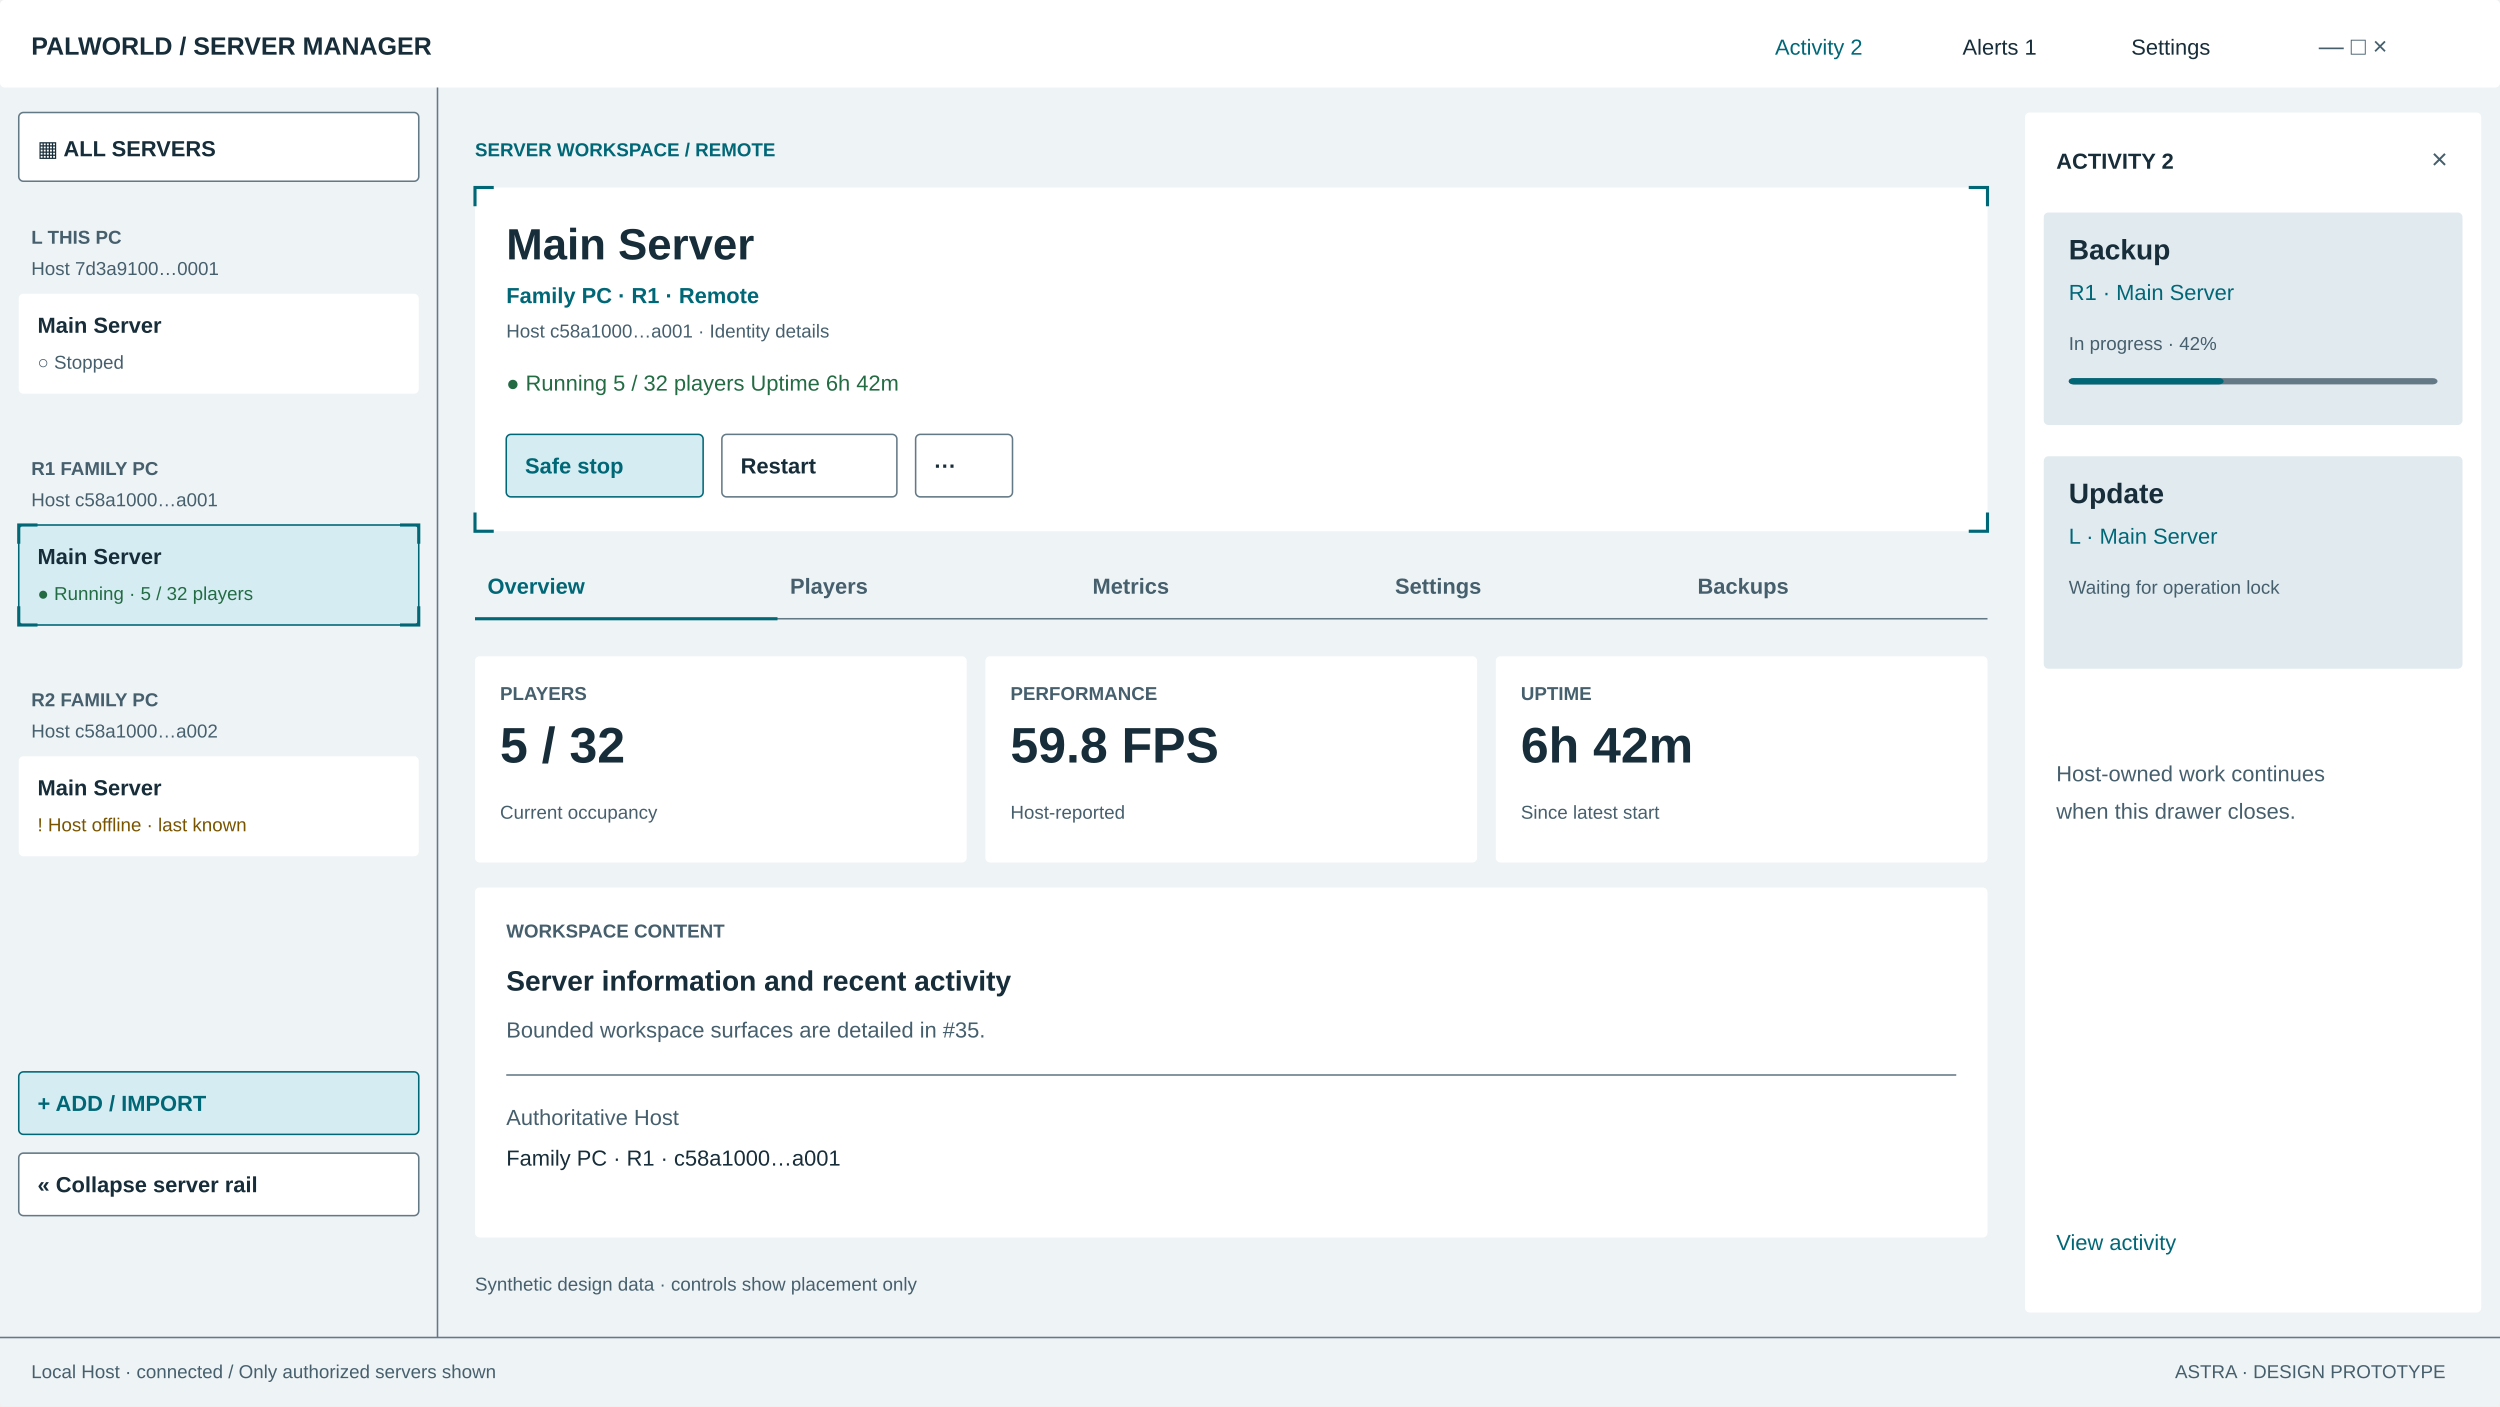
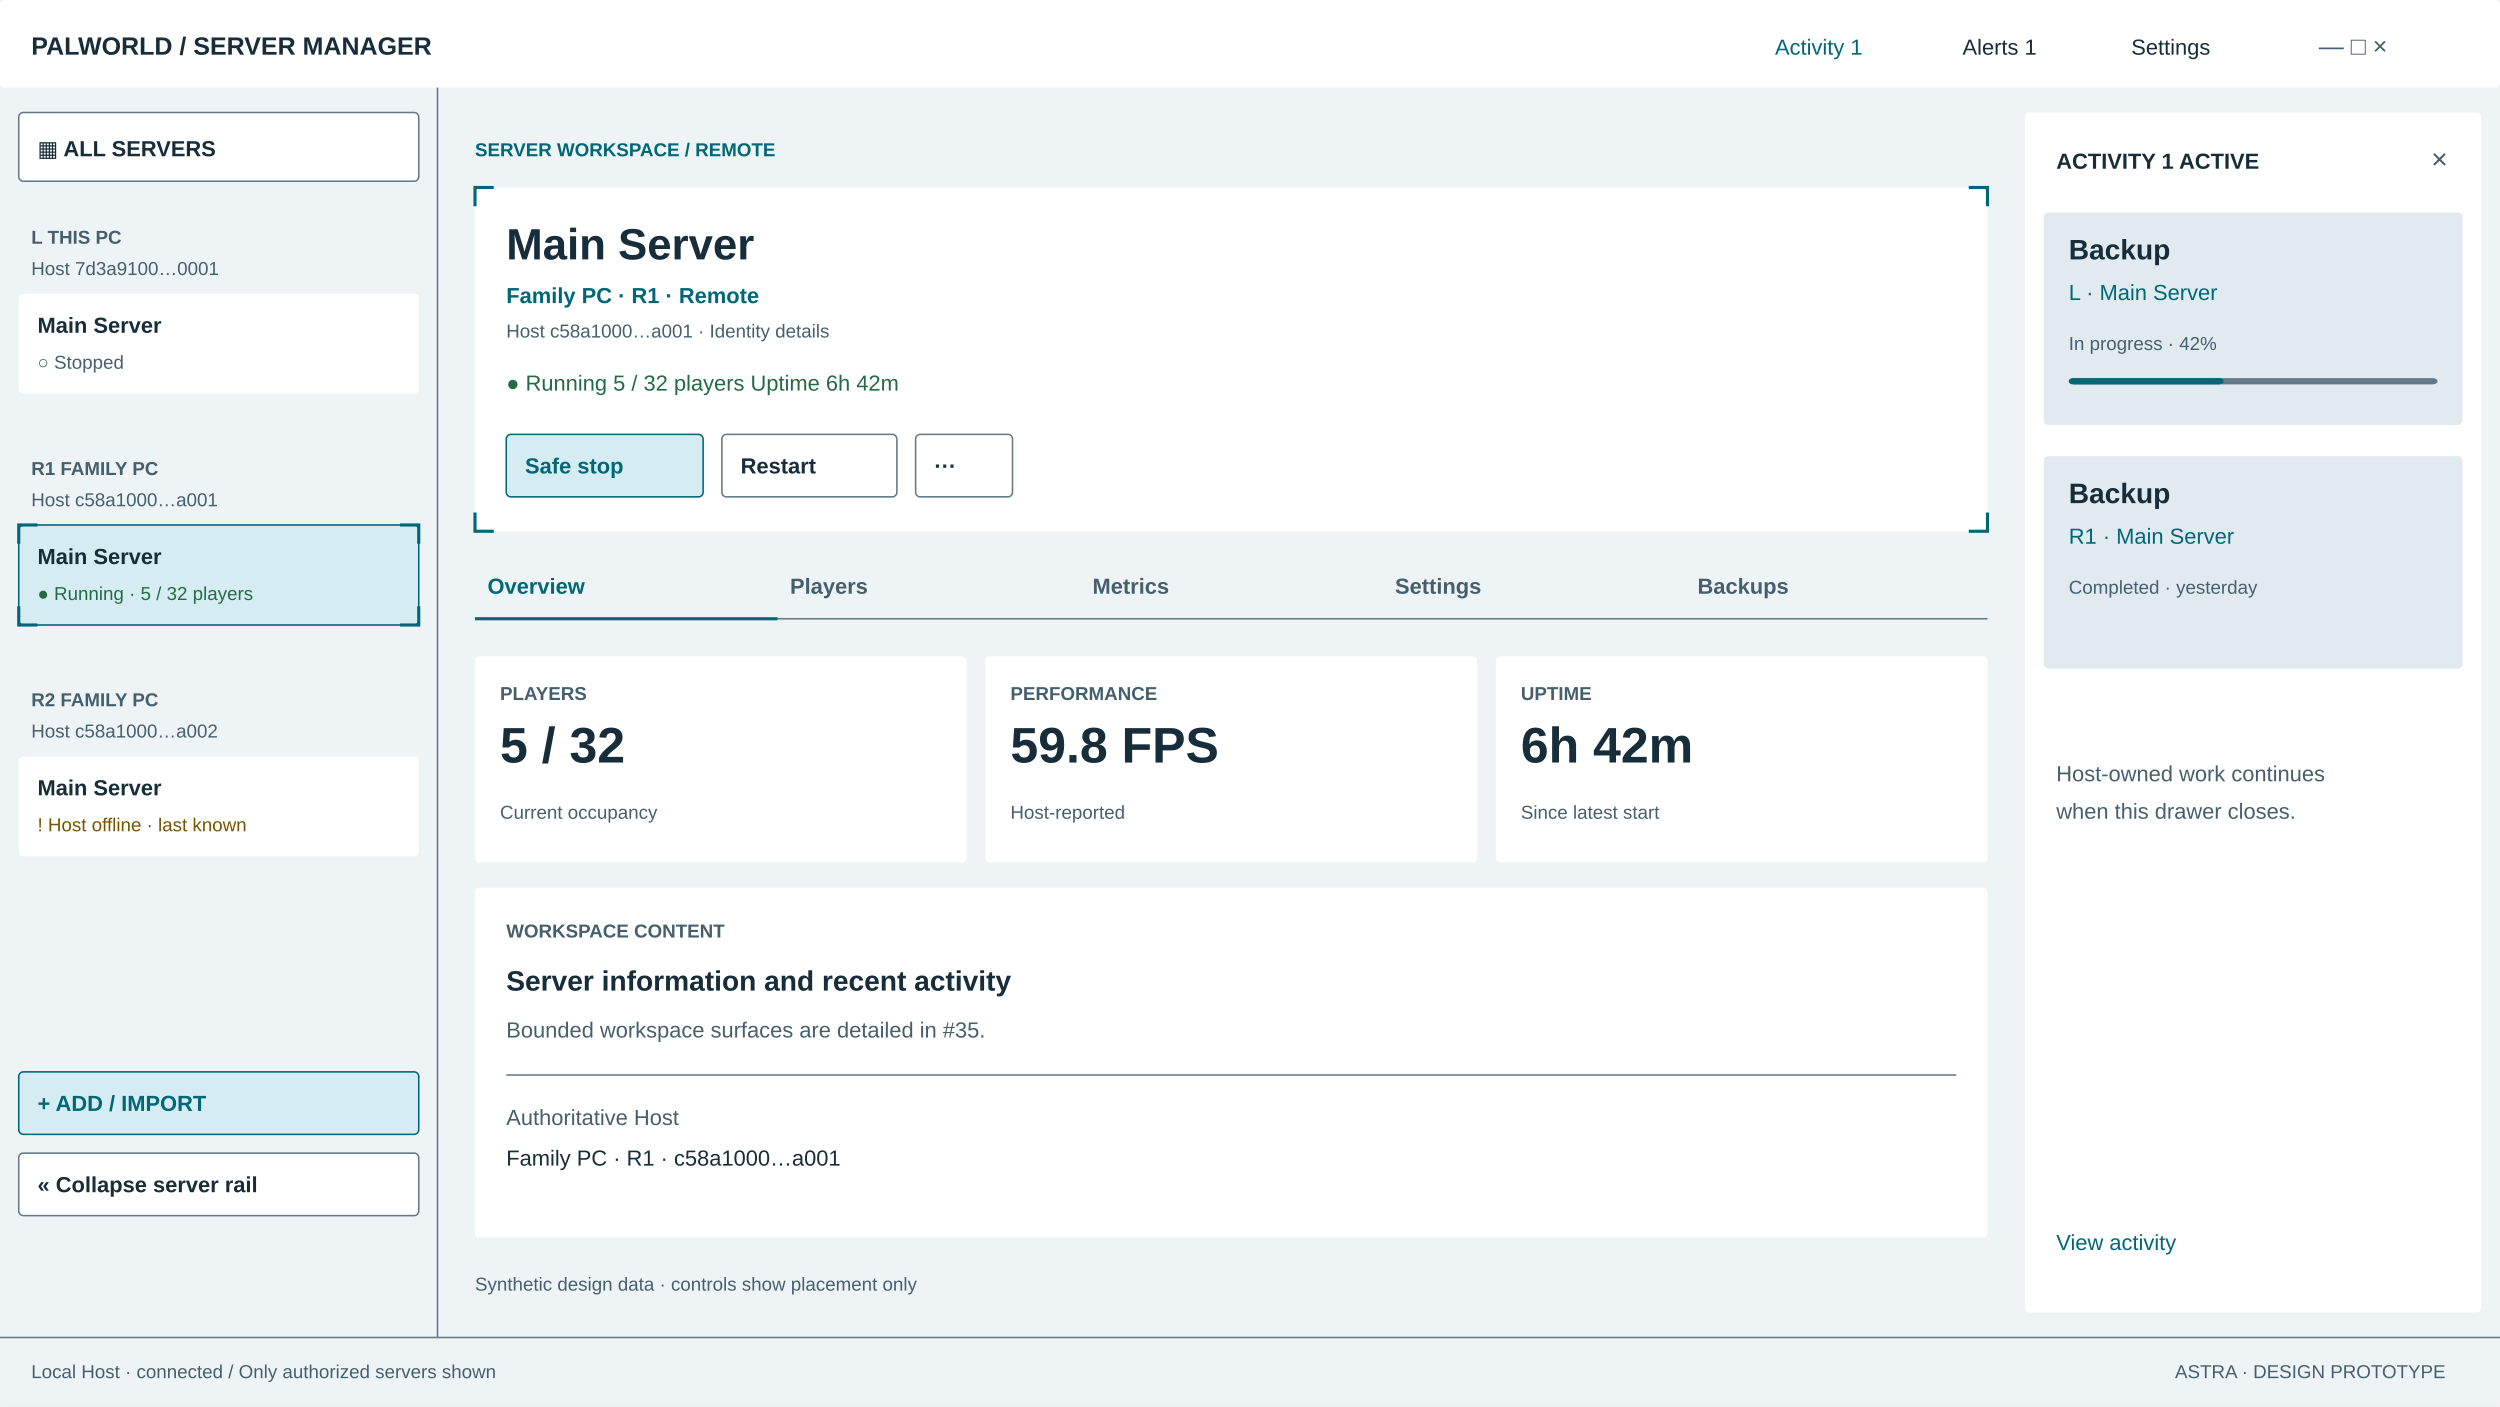
<svg xmlns="http://www.w3.org/2000/svg" width="1600" height="900" viewBox="0 0 1600 900" role="img" aria-labelledby="title desc">
  <rect x="0" y="0" width="1600" height="900" rx="3" fill="#eef3f5" stroke="none" stroke-width="1" />
  <rect x="0" y="0" width="1600" height="56" rx="3" fill="#ffffff" stroke="none" stroke-width="1" />
  <text x="20" y="35" font-family="Segoe UI, Arial, sans-serif" font-size="16" font-weight="600" fill="#172d39">PALWORLD  /  SERVER MANAGER</text>
-   <text x="1136" y="35" font-family="Segoe UI, Arial, sans-serif" font-size="14" font-weight="400" fill="#006777">Activity  2</text>
+   <text x="1136" y="35" font-family="Segoe UI, Arial, sans-serif" font-size="14" font-weight="400" fill="#006777">Activity  1</text>
  <text x="1256" y="35" font-family="Segoe UI, Arial, sans-serif" font-size="14" font-weight="400" fill="#172d39">Alerts  1</text>
  <text x="1364" y="35" font-family="Segoe UI, Arial, sans-serif" font-size="14" font-weight="400" fill="#172d39">Settings</text>
  <text x="1484" y="35" font-family="Segoe UI, Arial, sans-serif" font-size="16" font-weight="400" fill="#465f6d">—   □   ×</text>
  <rect x="12" y="72" width="256" height="44" rx="3" fill="#ffffff" stroke="#647986" stroke-width="1" />
  <text x="24" y="100" font-family="Segoe UI, Arial, sans-serif" font-size="14" font-weight="600" fill="#172d39">▦  ALL SERVERS</text>
  <text x="20" y="156" font-family="Segoe UI, Arial, sans-serif" font-size="12" font-weight="600" fill="#465f6d">L  THIS PC</text>
  <text x="20" y="176" font-family="Segoe UI, Arial, sans-serif" font-size="12" font-weight="400" fill="#465f6d">Host 7d3a9100…0001</text>
  <rect x="12" y="188" width="256" height="64" rx="3" fill="#ffffff" stroke="none" stroke-width="1" />
  <text x="24" y="213" font-family="Segoe UI, Arial, sans-serif" font-size="14" font-weight="600" fill="#172d39">Main Server</text>
  <text x="24" y="236" font-family="Segoe UI, Arial, sans-serif" font-size="12" font-weight="400" fill="#465f6d">○  Stopped</text>
  <text x="20" y="304" font-family="Segoe UI, Arial, sans-serif" font-size="12" font-weight="600" fill="#465f6d">R1  FAMILY PC</text>
  <text x="20" y="324" font-family="Segoe UI, Arial, sans-serif" font-size="12" font-weight="400" fill="#465f6d">Host c58a1000…a001</text>
  <rect x="12" y="336" width="256" height="64" rx="3" fill="#d5edf2" stroke="#006777" stroke-width="1" />
  <path d="M24 336H12V348" fill="none" stroke="#006777" stroke-width="2" />
  <path d="M256 336H268V348" fill="none" stroke="#006777" stroke-width="2" />
  <path d="M24 400H12V388" fill="none" stroke="#006777" stroke-width="2" />
  <path d="M256 400H268V388" fill="none" stroke="#006777" stroke-width="2" />
  <text x="24" y="361" font-family="Segoe UI, Arial, sans-serif" font-size="14" font-weight="600" fill="#172d39">Main Server</text>
  <text x="24" y="384" font-family="Segoe UI, Arial, sans-serif" font-size="12" font-weight="400" fill="#236b43">●  Running · 5 / 32 players</text>
  <text x="20" y="452" font-family="Segoe UI, Arial, sans-serif" font-size="12" font-weight="600" fill="#465f6d">R2  FAMILY PC</text>
  <text x="20" y="472" font-family="Segoe UI, Arial, sans-serif" font-size="12" font-weight="400" fill="#465f6d">Host c58a1000…a002</text>
  <rect x="12" y="484" width="256" height="64" rx="3" fill="#ffffff" stroke="none" stroke-width="1" />
  <text x="24" y="509" font-family="Segoe UI, Arial, sans-serif" font-size="14" font-weight="600" fill="#172d39">Main Server</text>
  <text x="24" y="532" font-family="Segoe UI, Arial, sans-serif" font-size="12" font-weight="400" fill="#795400">!  Host offline · last known</text>
  <rect x="12" y="686" width="256" height="40" rx="3" fill="#d5edf2" stroke="#006777" stroke-width="1" />
  <text x="24" y="711" font-family="Segoe UI, Arial, sans-serif" font-size="14" font-weight="600" fill="#006777">+  ADD / IMPORT</text>
  <rect x="12" y="738" width="256" height="40" rx="3" fill="#ffffff" stroke="#647986" stroke-width="1" />
  <text x="24" y="763" font-family="Segoe UI, Arial, sans-serif" font-size="14" font-weight="600" fill="#172d39">«  Collapse server rail</text>
  <path d="M280 56L280 856" fill="none" stroke="#647986" stroke-width="1" />
  <text x="304" y="100" font-family="Segoe UI, Arial, sans-serif" font-size="12" font-weight="600" fill="#006777">SERVER WORKSPACE  /  REMOTE</text>
  <rect x="304" y="120" width="968" height="220" rx="3" fill="#ffffff" stroke="none" stroke-width="1" />
  <path d="M316 120H304V132" fill="none" stroke="#006777" stroke-width="2" />
  <path d="M1260 120H1272V132" fill="none" stroke="#006777" stroke-width="2" />
  <path d="M316 340H304V328" fill="none" stroke="#006777" stroke-width="2" />
  <path d="M1260 340H1272V328" fill="none" stroke="#006777" stroke-width="2" />
  <text x="324" y="166" font-family="Segoe UI, Arial, sans-serif" font-size="28" font-weight="600" fill="#172d39">Main Server</text>
  <text x="324" y="194" font-family="Segoe UI, Arial, sans-serif" font-size="14" font-weight="600" fill="#006777">Family PC · R1 · Remote</text>
  <text x="324" y="216" font-family="Segoe UI, Arial, sans-serif" font-size="12" font-weight="400" fill="#465f6d">Host c58a1000…a001   ·   Identity details</text>
  <text x="324" y="250" font-family="Segoe UI, Arial, sans-serif" font-size="14" font-weight="400" fill="#236b43">●  Running     5 / 32 players     Uptime 6h 42m</text>
  <rect x="324" y="278" width="126" height="40" rx="3" fill="#d5edf2" stroke="#006777" stroke-width="1" />
  <text x="336" y="303" font-family="Segoe UI, Arial, sans-serif" font-size="14" font-weight="600" fill="#006777">Safe stop</text>
  <rect x="462" y="278" width="112" height="40" rx="3" fill="#ffffff" stroke="#647986" stroke-width="1" />
  <text x="474" y="303" font-family="Segoe UI, Arial, sans-serif" font-size="14" font-weight="600" fill="#172d39">Restart</text>
  <rect x="586" y="278" width="62" height="40" rx="3" fill="#ffffff" stroke="#647986" stroke-width="1" />
  <text x="598" y="303" font-family="Segoe UI, Arial, sans-serif" font-size="14" font-weight="600" fill="#172d39">···</text>
  <text x="312.0" y="380" font-family="Segoe UI, Arial, sans-serif" font-size="14" font-weight="600" fill="#006777">Overview</text>
  <text x="505.6" y="380" font-family="Segoe UI, Arial, sans-serif" font-size="14" font-weight="600" fill="#465f6d">Players</text>
  <text x="699.2" y="380" font-family="Segoe UI, Arial, sans-serif" font-size="14" font-weight="600" fill="#465f6d">Metrics</text>
  <text x="892.8" y="380" font-family="Segoe UI, Arial, sans-serif" font-size="14" font-weight="600" fill="#465f6d">Settings</text>
  <text x="1086.4" y="380" font-family="Segoe UI, Arial, sans-serif" font-size="14" font-weight="600" fill="#465f6d">Backups</text>
  <path d="M304 396L1272 396" fill="none" stroke="#647986" stroke-width="1" />
  <path d="M304 396L497.6 396" fill="none" stroke="#006777" stroke-width="2" />
  <rect x="304.0" y="420" width="314.667" height="132" rx="3" fill="#ffffff" stroke="none" stroke-width="1" />
  <text x="320.0" y="448" font-family="Segoe UI, Arial, sans-serif" font-size="12" font-weight="600" fill="#465f6d">PLAYERS</text>
  <text x="320.0" y="488" font-family="Segoe UI, Arial, sans-serif" font-size="32" font-weight="600" fill="#172d39">5 / 32</text>
  <text x="320.0" y="524" font-family="Segoe UI, Arial, sans-serif" font-size="12" font-weight="400" fill="#465f6d">Current occupancy</text>
  <rect x="630.667" y="420" width="314.667" height="132" rx="3" fill="#ffffff" stroke="none" stroke-width="1" />
  <text x="646.667" y="448" font-family="Segoe UI, Arial, sans-serif" font-size="12" font-weight="600" fill="#465f6d">PERFORMANCE</text>
  <text x="646.667" y="488" font-family="Segoe UI, Arial, sans-serif" font-size="32" font-weight="600" fill="#172d39">59.8 FPS</text>
  <text x="646.667" y="524" font-family="Segoe UI, Arial, sans-serif" font-size="12" font-weight="400" fill="#465f6d">Host-reported</text>
  <rect x="957.333" y="420" width="314.667" height="132" rx="3" fill="#ffffff" stroke="none" stroke-width="1" />
  <text x="973.333" y="448" font-family="Segoe UI, Arial, sans-serif" font-size="12" font-weight="600" fill="#465f6d">UPTIME</text>
  <text x="973.333" y="488" font-family="Segoe UI, Arial, sans-serif" font-size="32" font-weight="600" fill="#172d39">6h 42m</text>
  <text x="973.333" y="524" font-family="Segoe UI, Arial, sans-serif" font-size="12" font-weight="400" fill="#465f6d">Since latest start</text>
  <rect x="304" y="568" width="968" height="224" rx="3" fill="#ffffff" stroke="none" stroke-width="1" />
  <text x="324" y="600" font-family="Segoe UI, Arial, sans-serif" font-size="12" font-weight="600" fill="#465f6d">WORKSPACE CONTENT</text>
  <text x="324" y="634" font-family="Segoe UI, Arial, sans-serif" font-size="18" font-weight="600" fill="#172d39">Server information and recent activity</text>
  <text x="324" y="664" font-family="Segoe UI, Arial, sans-serif" font-size="14" font-weight="400" fill="#465f6d">Bounded workspace surfaces are detailed in #35.</text>
  <path d="M324 688L1252 688" fill="none" stroke="#647986" stroke-width="1" />
  <text x="324" y="720" font-family="Segoe UI, Arial, sans-serif" font-size="14" font-weight="400" fill="#465f6d">Authoritative Host</text>
  <text x="324" y="746" font-family="Segoe UI, Arial, sans-serif" font-size="14" font-weight="400" fill="#172d39">Family PC · R1 · c58a1000…a001</text>
  <text x="304" y="826" font-family="Segoe UI, Arial, sans-serif" font-size="12" font-weight="400" fill="#465f6d">Synthetic design data · controls show placement only</text>
  <rect x="1296" y="72" width="292" height="768" rx="3" fill="#ffffff" stroke="none" stroke-width="1" />
-   <text x="1316" y="108" font-family="Segoe UI, Arial, sans-serif" font-size="14" font-weight="600" fill="#172d39">ACTIVITY  2</text>
+   <text x="1316" y="108" font-family="Segoe UI, Arial, sans-serif" font-size="14" font-weight="600" fill="#172d39">ACTIVITY  1 ACTIVE</text>
  <text x="1556" y="108" font-family="Segoe UI, Arial, sans-serif" font-size="18" font-weight="400" fill="#465f6d">×</text>
  <rect x="1308" y="136" width="268" height="136" rx="3" fill="#e1eaef" stroke="none" stroke-width="1" />
  <text x="1324" y="166" font-family="Segoe UI, Arial, sans-serif" font-size="18" font-weight="600" fill="#172d39">Backup</text>
-   <text x="1324" y="192" font-family="Segoe UI, Arial, sans-serif" font-size="14" font-weight="400" fill="#006777">R1 · Main Server</text>
+   <text x="1324" y="192" font-family="Segoe UI, Arial, sans-serif" font-size="14" font-weight="400" fill="#006777">L · Main Server</text>
  <text x="1324" y="224" font-family="Segoe UI, Arial, sans-serif" font-size="12" font-weight="400" fill="#465f6d">In progress · 42%</text>
  <rect x="1324" y="242" width="236" height="4" rx="3" fill="#647986" stroke="none" stroke-width="1" />
  <rect x="1324" y="242" width="99.12" height="4" rx="3" fill="#006777" stroke="none" stroke-width="1" />
  <rect x="1308" y="292" width="268" height="136" rx="3" fill="#e1eaef" stroke="none" stroke-width="1" />
-   <text x="1324" y="322" font-family="Segoe UI, Arial, sans-serif" font-size="18" font-weight="600" fill="#172d39">Update</text>
-   <text x="1324" y="348" font-family="Segoe UI, Arial, sans-serif" font-size="14" font-weight="400" fill="#006777">L · Main Server</text>
-   <text x="1324" y="380" font-family="Segoe UI, Arial, sans-serif" font-size="12" font-weight="400" fill="#465f6d">Waiting for operation lock</text>
+   <text x="1324" y="322" font-family="Segoe UI, Arial, sans-serif" font-size="18" font-weight="600" fill="#172d39">Backup</text>
+   <text x="1324" y="348" font-family="Segoe UI, Arial, sans-serif" font-size="14" font-weight="400" fill="#006777">R1 · Main Server</text>
+   <text x="1324" y="380" font-family="Segoe UI, Arial, sans-serif" font-size="12" font-weight="400" fill="#465f6d">Completed · yesterday</text>
  <text x="1316" y="500" font-family="Segoe UI, Arial, sans-serif" font-size="14" font-weight="400" fill="#465f6d">Host-owned work continues</text>
  <text x="1316" y="524" font-family="Segoe UI, Arial, sans-serif" font-size="14" font-weight="400" fill="#465f6d">when this drawer closes.</text>
  <text x="1316" y="800" font-family="Segoe UI, Arial, sans-serif" font-size="14" font-weight="400" fill="#006777">View activity</text>
  <path d="M0 856L1600 856" fill="none" stroke="#647986" stroke-width="1" />
  <text x="20" y="882" font-family="Segoe UI, Arial, sans-serif" font-size="12" font-weight="400" fill="#465f6d">Local Host · connected     /     Only authorized servers shown</text>
  <text x="1392" y="882" font-family="Segoe UI, Arial, sans-serif" font-size="12" font-weight="400" fill="#465f6d">ASTRA · DESIGN PROTOTYPE</text>
</svg>
